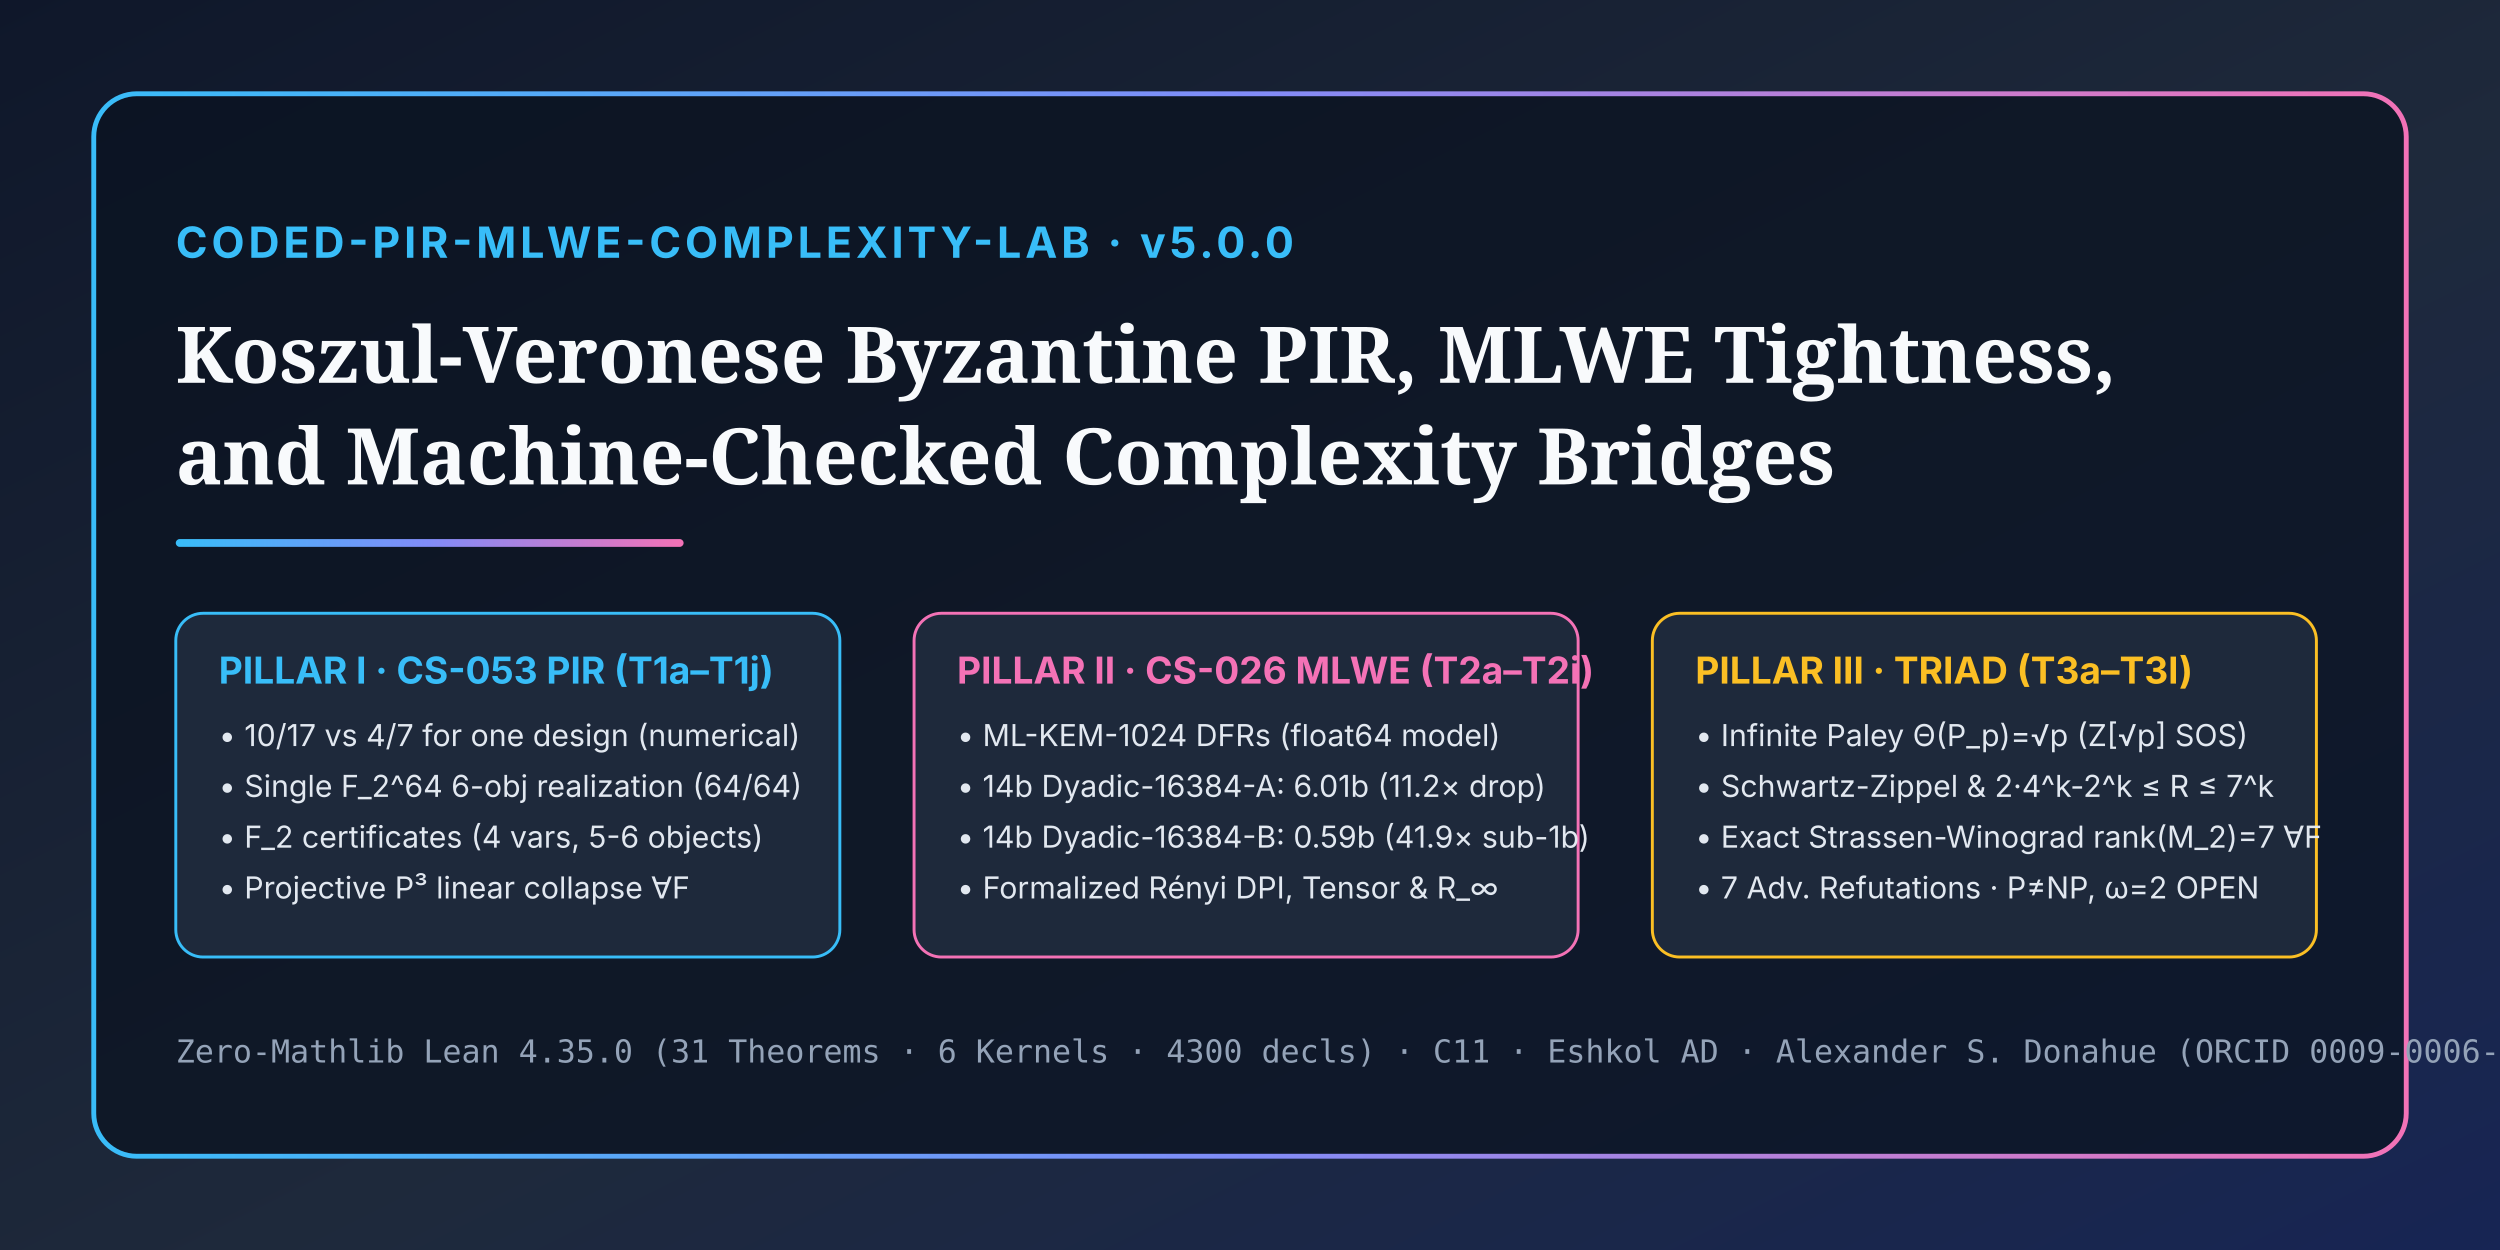
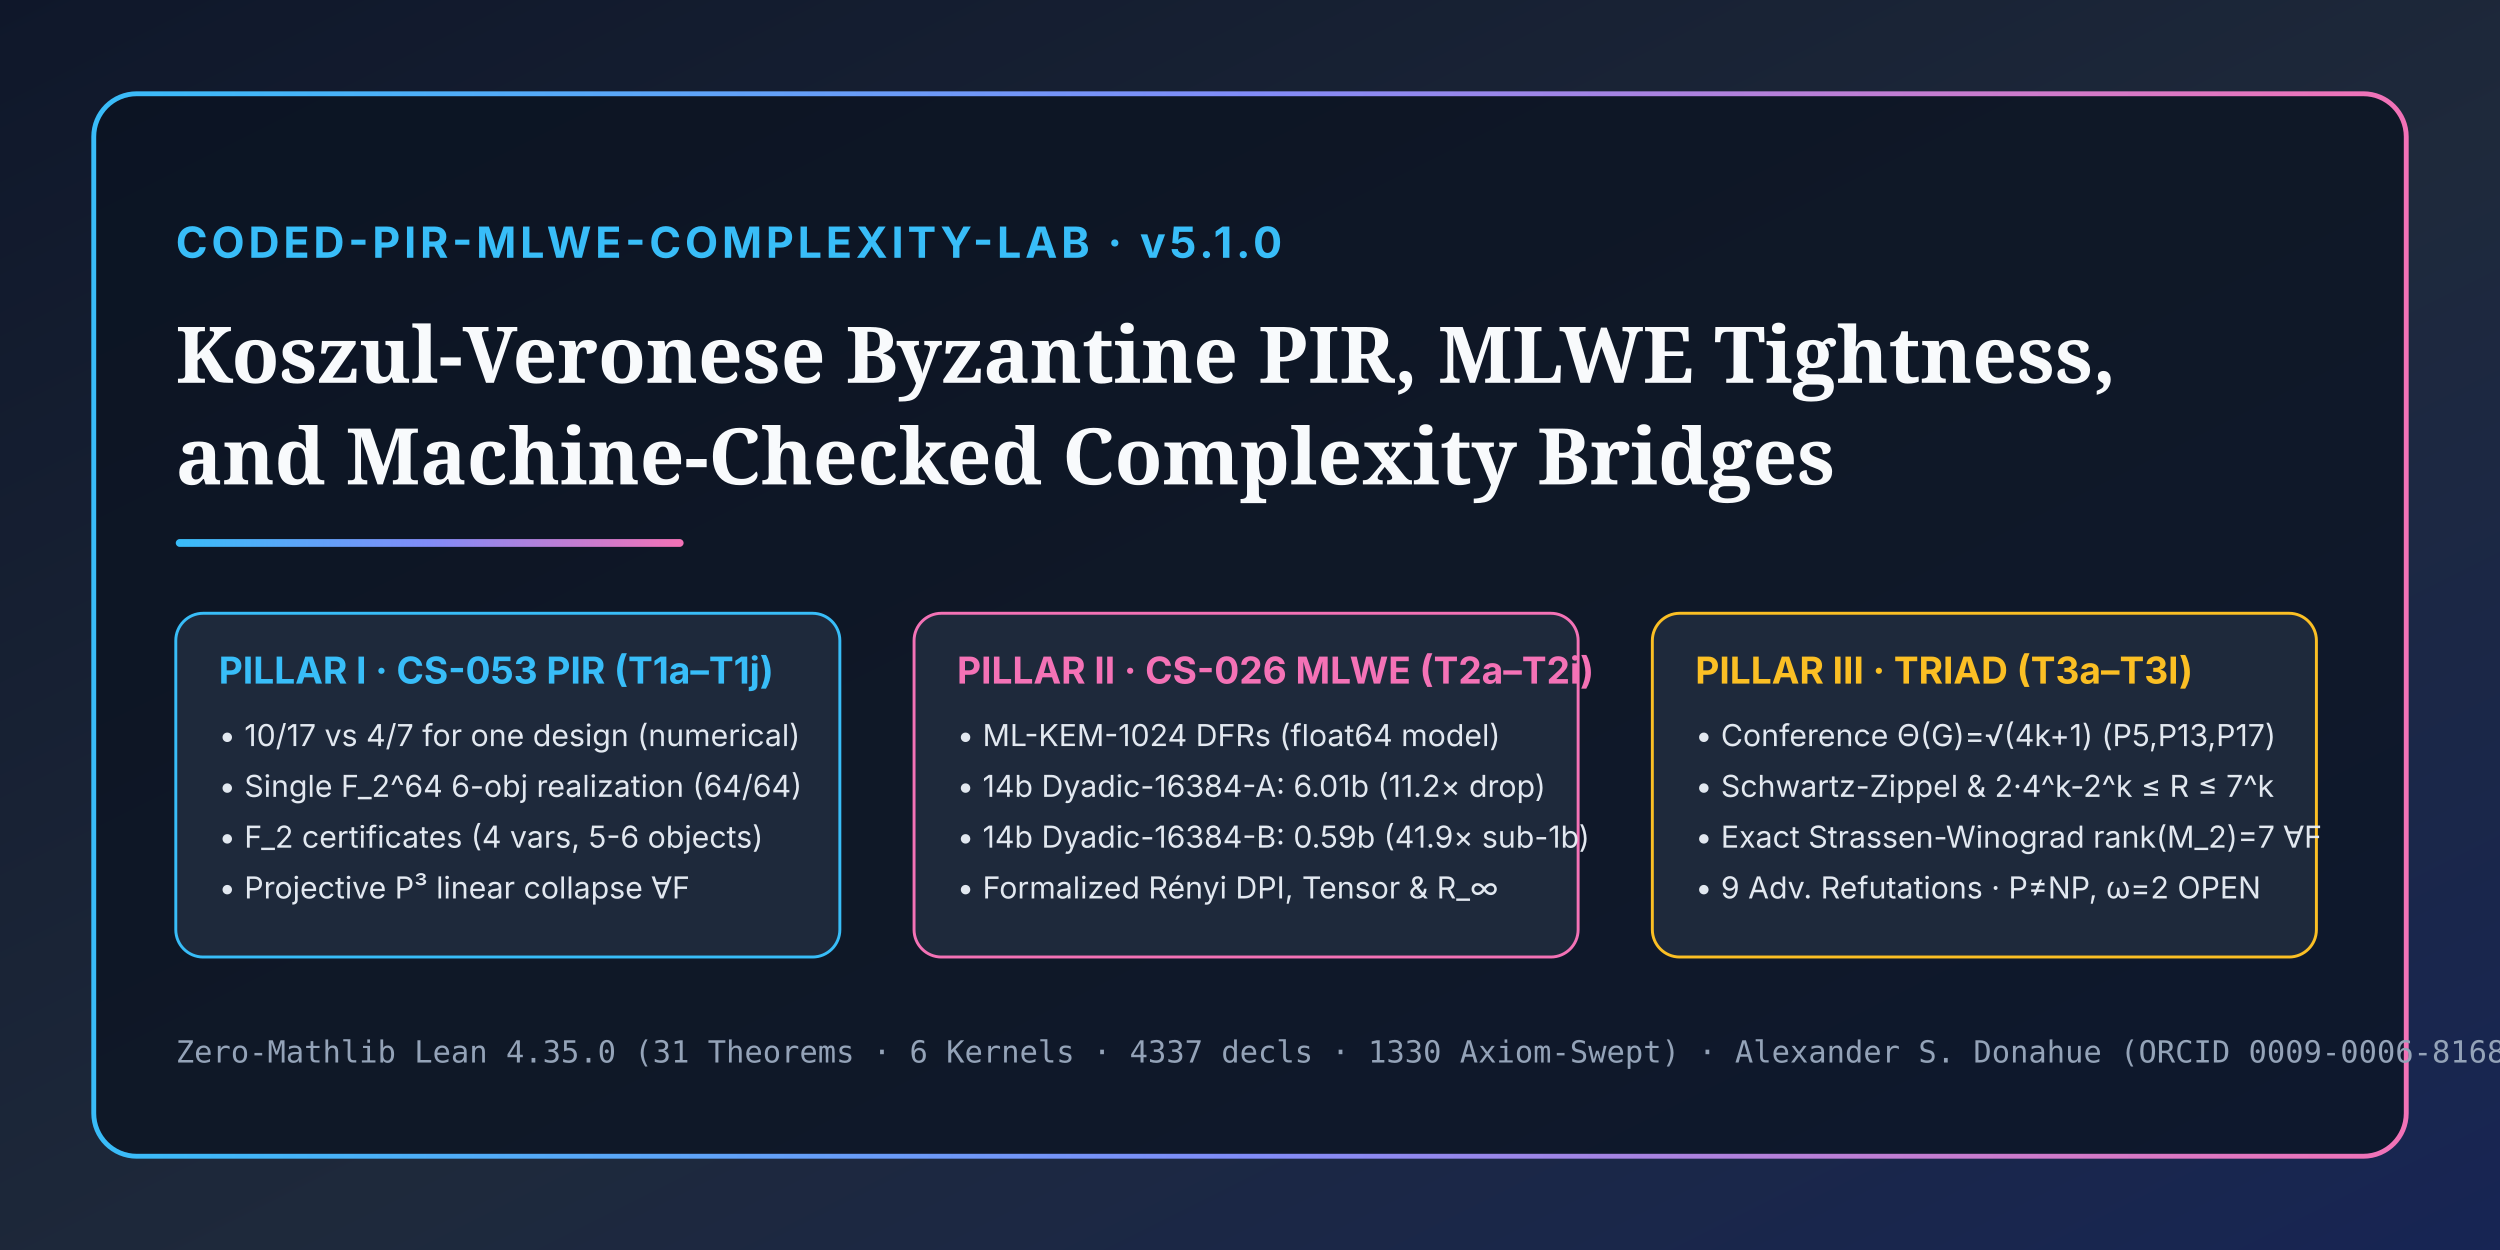
<svg xmlns="http://www.w3.org/2000/svg" width="1280" height="640" viewBox="0 0 1280 640">
  <defs>
    <linearGradient id="bg" x1="0%" y1="0%" x2="100%" y2="100%">
      <stop offset="0%" stop-color="#0f172a" />
      <stop offset="55%" stop-color="#1e293b" />
      <stop offset="100%" stop-color="#172554" />
    </linearGradient>
    <linearGradient id="accent" x1="0%" y1="0%" x2="100%" y2="0%">
      <stop offset="0%" stop-color="#38bdf8" />
      <stop offset="50%" stop-color="#818cf8" />
      <stop offset="100%" stop-color="#f472b6" />
    </linearGradient>
  </defs>
  <rect width="1280" height="640" fill="url(#bg)" />
  <rect x="48" y="48" width="1184" height="544" rx="22" fill="#0b1220" fill-opacity="0.72" stroke="url(#accent)" stroke-width="2.5" />
-   <text x="90" y="132" font-family="system-ui, -apple-system, Segoe UI, sans-serif" font-size="22" font-weight="700" fill="#38bdf8" letter-spacing="2">CODED-PIR-MLWE-COMPLEXITY-LAB · v5.0.0</text>
+   <text x="90" y="132" font-family="system-ui, -apple-system, Segoe UI, sans-serif" font-size="22" font-weight="700" fill="#38bdf8" letter-spacing="2">CODED-PIR-MLWE-COMPLEXITY-LAB · v5.1.0</text>
  <text x="90" y="196" font-family="Georgia, serif" font-size="40" font-weight="700" fill="#f8fafc">Koszul-Veronese Byzantine PIR, MLWE Tightness,</text>
  <text x="90" y="248" font-family="Georgia, serif" font-size="40" font-weight="700" fill="#f8fafc">and Machine-Checked Complexity Bridges</text>
  <rect x="90" y="276" width="260" height="4" rx="2" fill="url(#accent)" />
  <g font-family="system-ui, -apple-system, Segoe UI, sans-serif" font-size="19" fill="#e2e8f0">
    <rect x="90" y="314" width="340" height="176" rx="14" fill="#1e293b" stroke="#38bdf8" stroke-width="1.5" />
    <text x="112" y="350" font-weight="700" fill="#38bdf8">PILLAR I · CS-053 PIR (T1a–T1j)</text>
    <text x="112" y="382" font-size="15.5">• 10/17 vs 4/7 for one design (numerical)</text>
    <text x="112" y="408" font-size="15.5">• Single F_2^64 6-obj realization (64/64)</text>
    <text x="112" y="434" font-size="15.5">• F_2 certificates (4 vars, 5-6 objects)</text>
    <text x="112" y="460" font-size="15.5">• Projective P³ linear collapse ∀F</text>
    <rect x="468" y="314" width="340" height="176" rx="14" fill="#1e293b" stroke="#f472b6" stroke-width="1.5" />
    <text x="490" y="350" font-weight="700" fill="#f472b6">PILLAR II · CS-026 MLWE (T2a–T2i)</text>
    <text x="490" y="382" font-size="15.5">• ML-KEM-1024 DFRs (float64 model)</text>
    <text x="490" y="408" font-size="15.5">• 14b Dyadic-16384-A: 6.01b (11.2× drop)</text>
    <text x="490" y="434" font-size="15.5">• 14b Dyadic-16384-B: 0.59b (41.9× sub-1b)</text>
    <text x="490" y="460" font-size="15.5">• Formalized Rényi DPI, Tensor &amp; R_∞</text>
    <rect x="846" y="314" width="340" height="176" rx="14" fill="#1e293b" stroke="#fbbf24" stroke-width="1.5" />
    <text x="868" y="350" font-weight="700" fill="#fbbf24">PILLAR III · TRIAD (T3a–T3l)</text>
-     <text x="868" y="382" font-size="15.5">• Infinite Paley Θ(P_p)=√p (Z[√p] SOS)</text>
+     <text x="868" y="382" font-size="15.5">• Conference Θ(G)=√(4k+1) (P5,P13,P17)</text>
    <text x="868" y="408" font-size="15.5">• Schwartz-Zippel &amp; 2·4^k-2^k ≤ R ≤ 7^k</text>
    <text x="868" y="434" font-size="15.5">• Exact Strassen-Winograd rank(M_2)=7 ∀F</text>
-     <text x="868" y="460" font-size="15.5">• 7 Adv. Refutations · P≠NP, ω=2 OPEN</text>
+     <text x="868" y="460" font-size="15.5">• 9 Adv. Refutations · P≠NP, ω=2 OPEN</text>
  </g>
-   <text x="90" y="544" font-family="ui-monospace, Consolas, monospace" font-size="16.2" fill="#94a3b8">Zero-Mathlib Lean 4.35.0 (31 Theorems · 6 Kernels · 4300 decls) · C11 · Eshkol AD · Alexander S. Donahue (ORCID 0009-0006-8168-9648)</text>
+   <text x="90" y="544" font-family="ui-monospace, Consolas, monospace" font-size="15.6" fill="#94a3b8">Zero-Mathlib Lean 4.35.0 (31 Theorems · 6 Kernels · 4337 decls · 1330 Axiom-Swept) · Alexander S. Donahue (ORCID 0009-0006-8168-9648)</text>
</svg>
